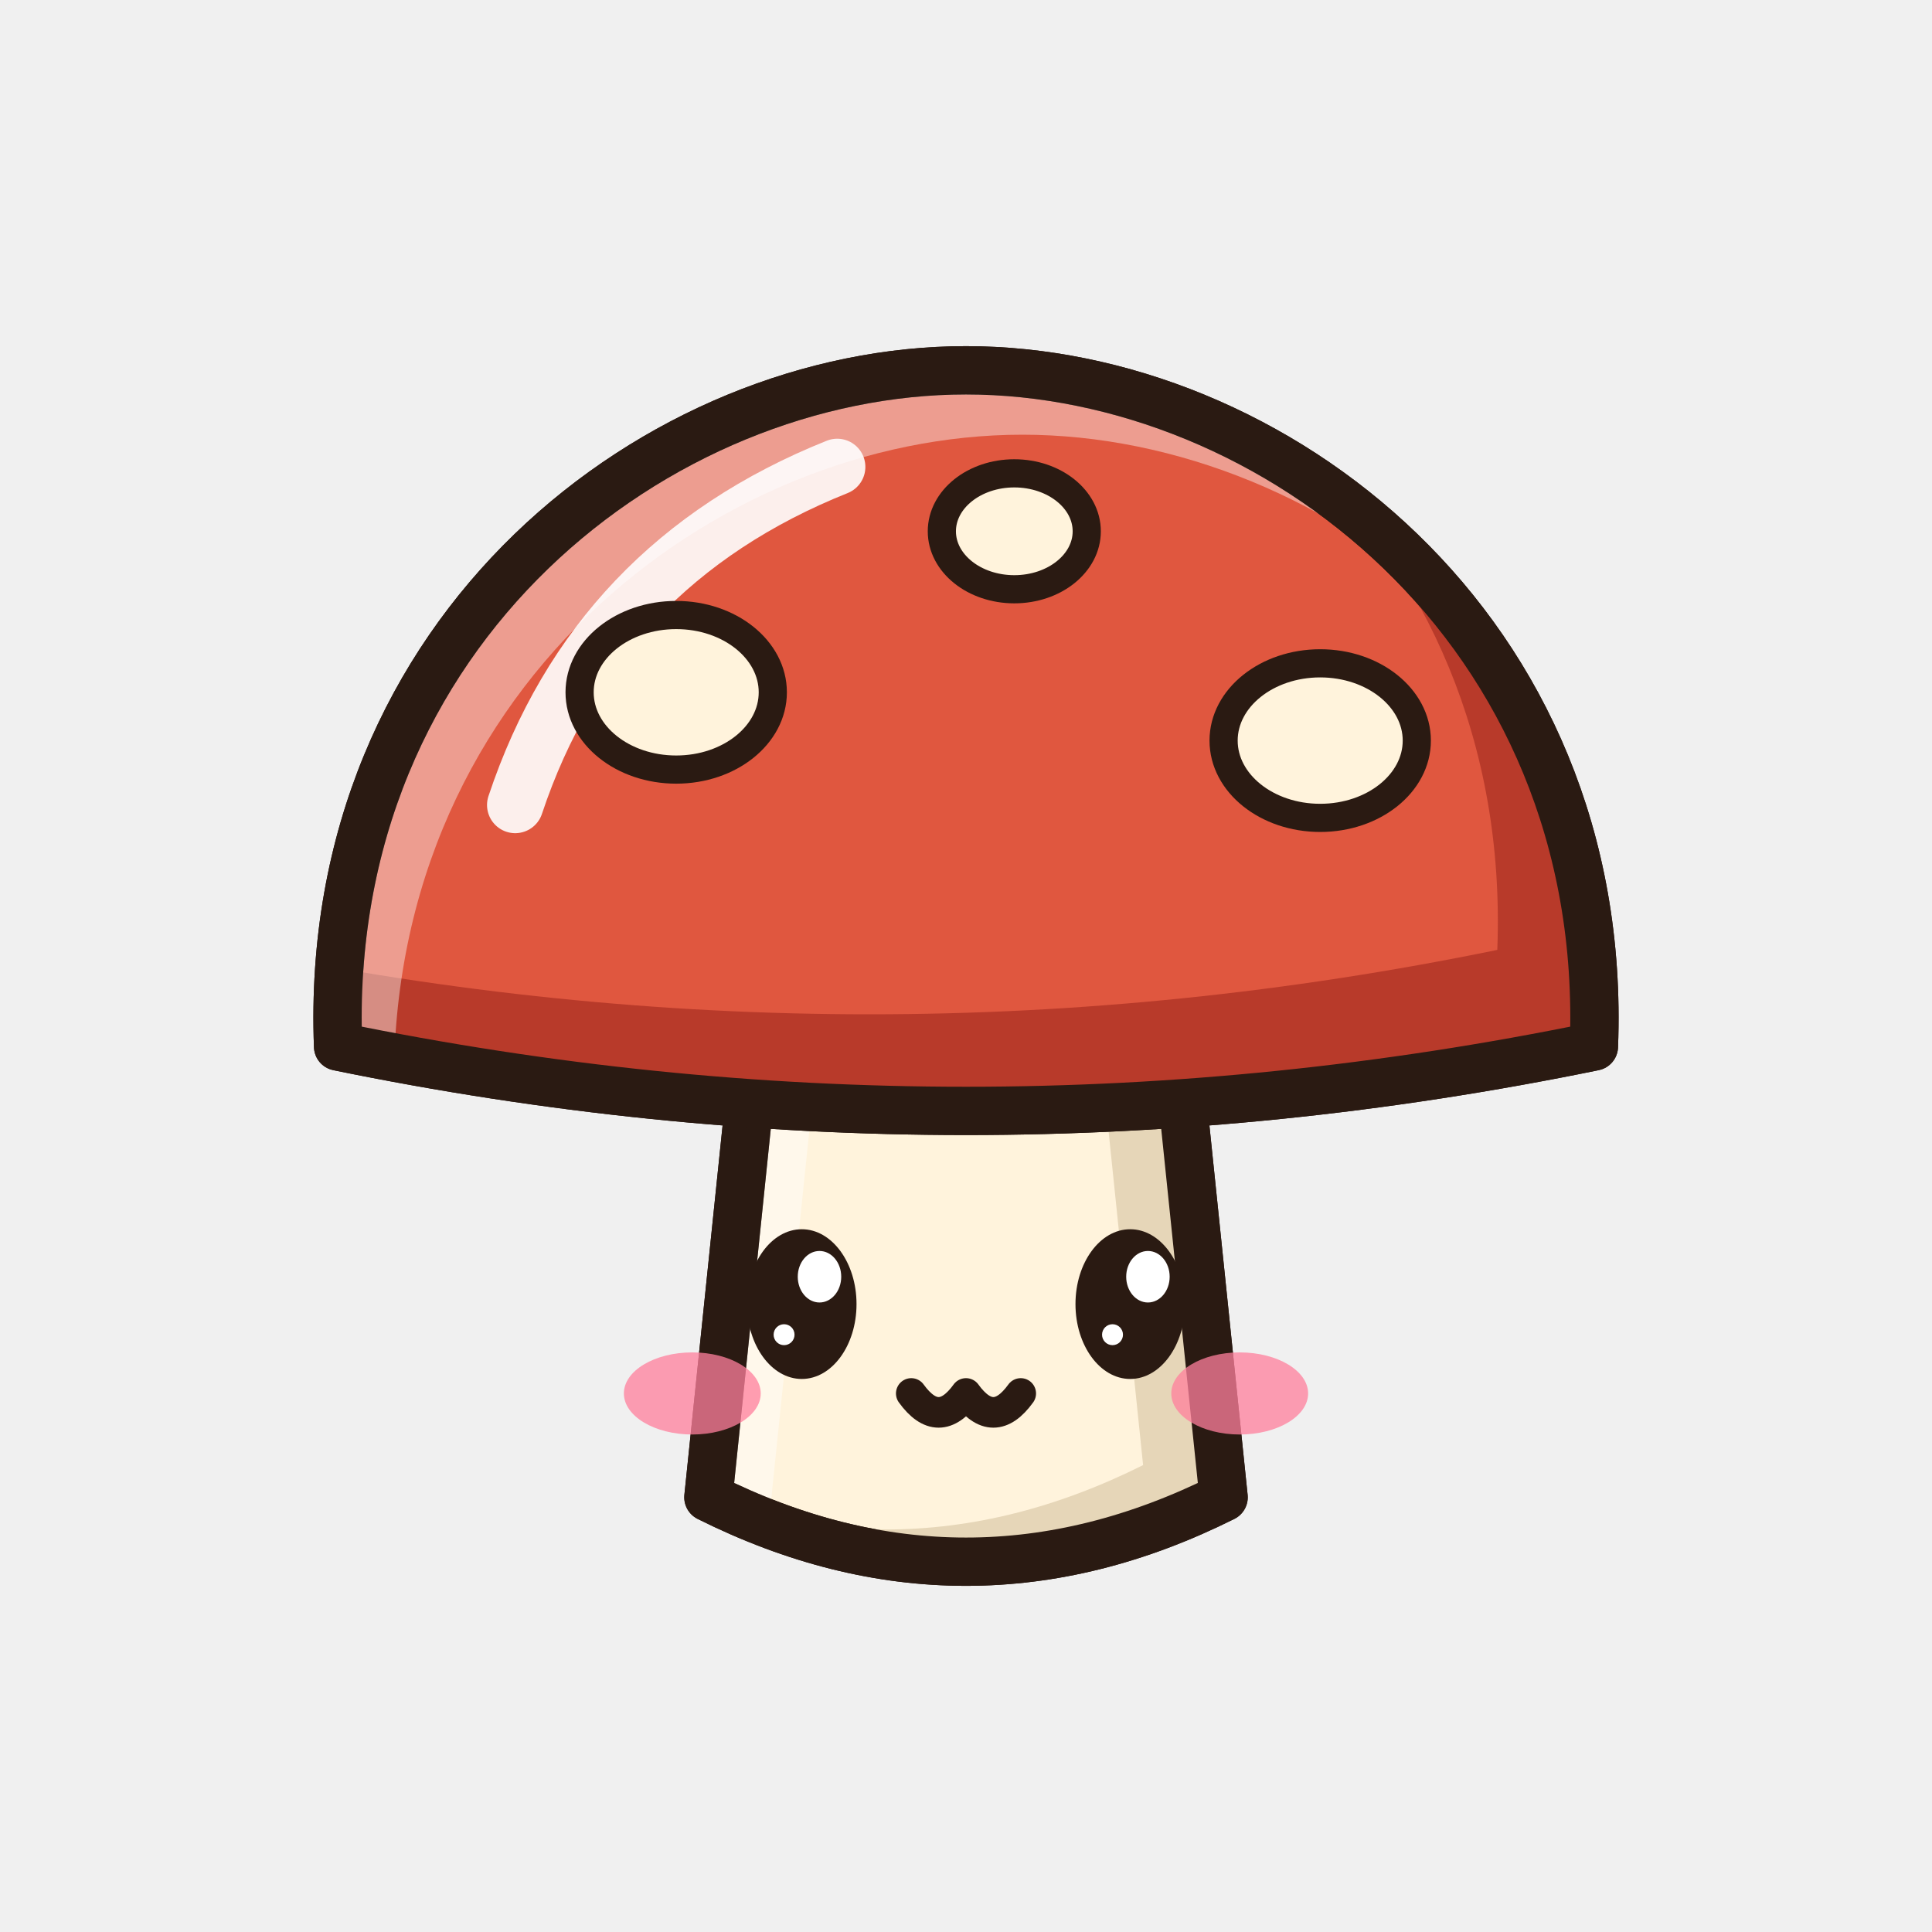
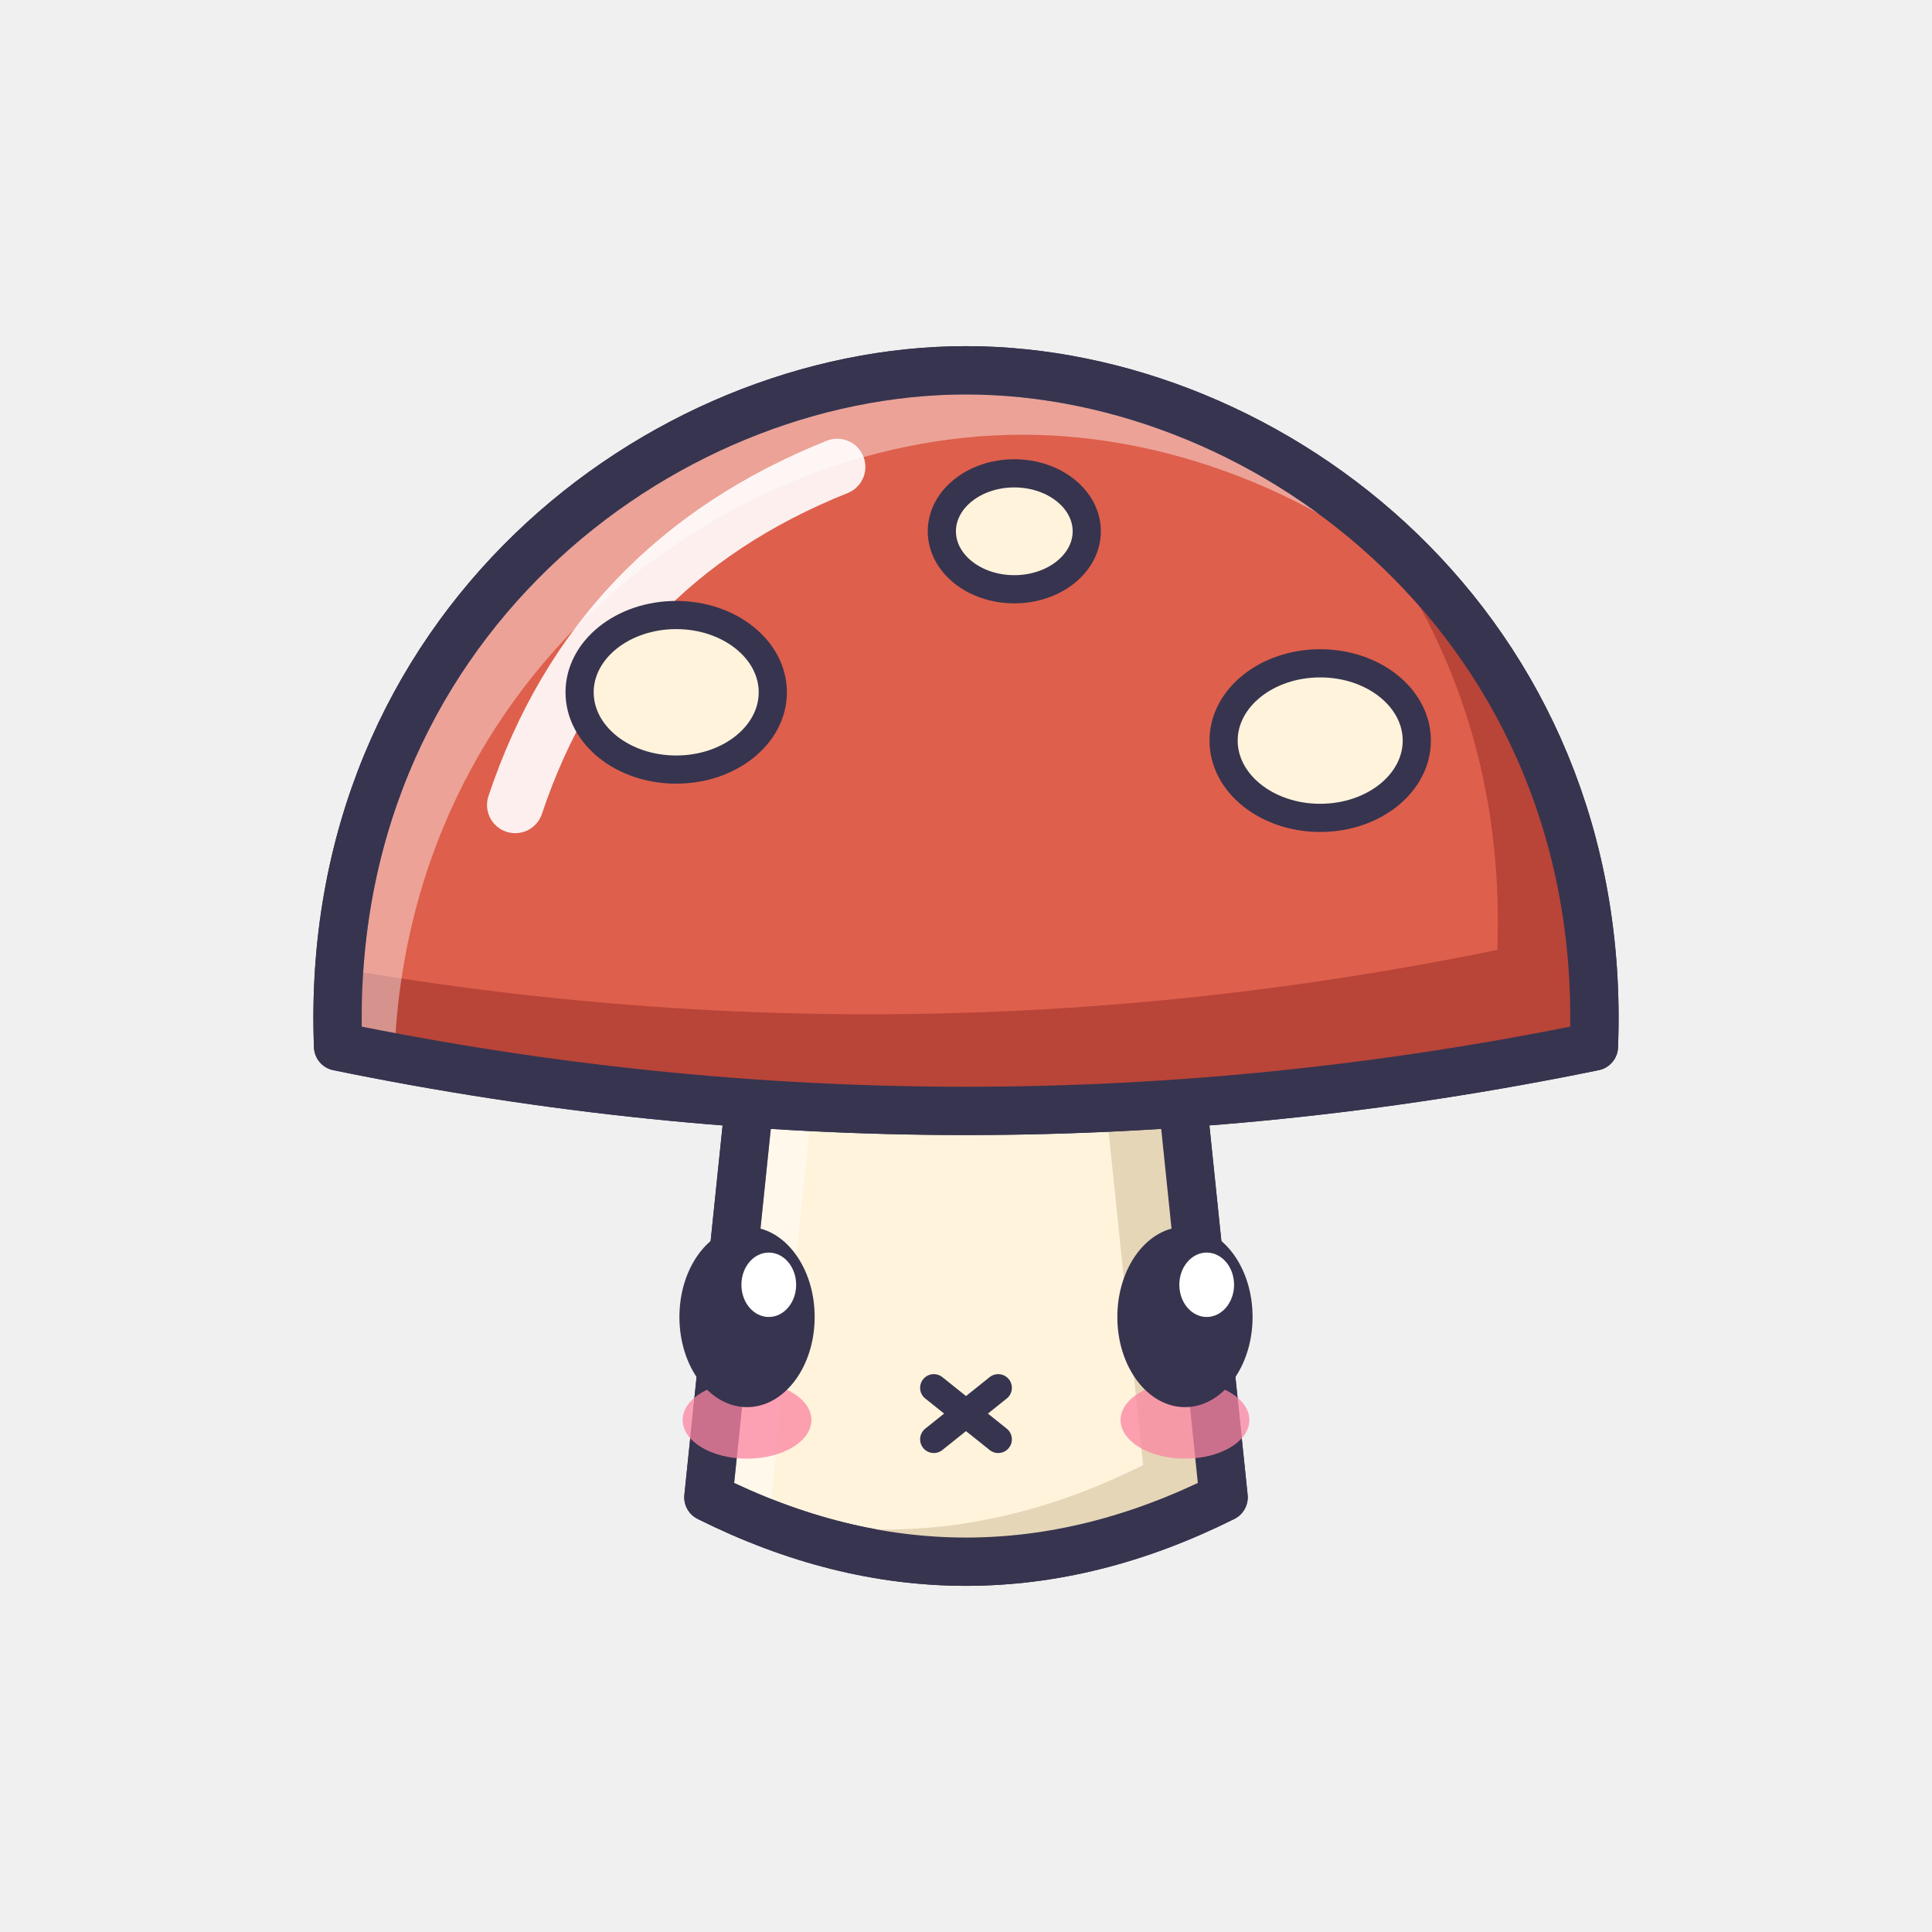
<svg xmlns="http://www.w3.org/2000/svg" viewBox="0 0 240 240" width="240" height="240">
-   <g stroke="#2a1a12" stroke-width="6" stroke-linejoin="round" stroke-linecap="round">
+   <g stroke="#37344f" stroke-width="6" stroke-linejoin="round" stroke-linecap="round">
    <g transform="translate(20 20)">
-       <mask id="k37">
-         <path d="M74 108 L68 166 Q100 182 132 166 L126 108Z" fill="#fff" stroke="none" />
-         <path d="M74 108 L68 166 Q100 182 132 166 L126 108Z" fill="#000" stroke="none" transform="translate(-10 -4)" />
+       <mask id="k35">
+         <path d="M74 108 L68 166 Q100 182 132 166 L126 108Z" fill="#ffffff" stroke="none" />
+         <path d="M74 108 L68 166 Q100 182 132 166 L126 108Z" fill="#000000" stroke="none" transform="translate(-10 -4)" />
      </mask>
      <path d="M74 108 L68 166 Q100 182 132 166 L126 108Z" fill="#fff3dc" />
-       <path d="M74 108 L68 166 Q100 182 132 166 L126 108Z" fill="#e6d6b8" stroke="none" mask="url(#k37)" />
+       <path d="M74 108 L68 166 Q100 182 132 166 L126 108Z" fill="#e6d6b8" stroke="none" mask="url(#k35)" />
+       <mask id="k36">
+         <path d="M74 108 L68 166 Q100 182 132 166 L126 108Z" fill="#ffffff" stroke="none" />
+         <path d="M74 108 L68 166 Q100 182 132 166 L126 108Z" fill="#000000" stroke="none" transform="translate(7 8)" />
+       </mask>
+       <path d="M74 108 L68 166 Q100 182 132 166 L126 108Z" fill="#ffffff" stroke="none" opacity=".42" mask="url(#k36)" />
+       <path d="M74 108 L68 166 Q100 182 132 166 L126 108Z" fill="none" />
+       <mask id="k37">
+         <path d="M22 110 C20 58 62 26 100 26 C138 26 180 58 178 110 Q100 126 22 110Z" fill="#ffffff" stroke="none" />
+         <path d="M22 110 C20 58 62 26 100 26 C138 26 180 58 178 110 Q100 126 22 110Z" fill="#000000" stroke="none" transform="translate(-12 -12)" />
+       </mask>
+       <path d="M22 110 C20 58 62 26 100 26 C138 26 180 58 178 110 Q100 126 22 110Z" fill="#de5f4c" />
+       <path d="M22 110 C20 58 62 26 100 26 C138 26 180 58 178 110 Q100 126 22 110Z" fill="#b94438" stroke="none" mask="url(#k37)" />
      <mask id="k38">
-         <path d="M74 108 L68 166 Q100 182 132 166 L126 108Z" fill="#fff" stroke="none" />
-         <path d="M74 108 L68 166 Q100 182 132 166 L126 108Z" fill="#000" stroke="none" transform="translate(7 8)" />
+         <path d="M22 110 C20 58 62 26 100 26 C138 26 180 58 178 110 Q100 126 22 110Z" fill="#ffffff" stroke="none" />
+         <path d="M22 110 C20 58 62 26 100 26 C138 26 180 58 178 110 Q100 126 22 110Z" fill="#000000" stroke="none" transform="translate(7 8)" />
      </mask>
-       <path d="M74 108 L68 166 Q100 182 132 166 L126 108Z" fill="#fff" stroke="none" opacity=".42" mask="url(#k38)" />
-       <path d="M74 108 L68 166 Q100 182 132 166 L126 108Z" fill="none" />
-       <mask id="k39">
-         <path d="M22 110 C20 58 62 26 100 26 C138 26 180 58 178 110 Q100 126 22 110Z" fill="#fff" stroke="none" />
-         <path d="M22 110 C20 58 62 26 100 26 C138 26 180 58 178 110 Q100 126 22 110Z" fill="#000" stroke="none" transform="translate(-12 -12)" />
-       </mask>
-       <path d="M22 110 C20 58 62 26 100 26 C138 26 180 58 178 110 Q100 126 22 110Z" fill="#e0573f" />
-       <path d="M22 110 C20 58 62 26 100 26 C138 26 180 58 178 110 Q100 126 22 110Z" fill="#b83a2a" stroke="none" mask="url(#k39)" />
-       <mask id="k40">
-         <path d="M22 110 C20 58 62 26 100 26 C138 26 180 58 178 110 Q100 126 22 110Z" fill="#fff" stroke="none" />
-         <path d="M22 110 C20 58 62 26 100 26 C138 26 180 58 178 110 Q100 126 22 110Z" fill="#000" stroke="none" transform="translate(7 8)" />
-       </mask>
-       <path d="M22 110 C20 58 62 26 100 26 C138 26 180 58 178 110 Q100 126 22 110Z" fill="#fff" stroke="none" opacity=".42" mask="url(#k40)" />
-       <path d="M44 80 q10 -30 40 -42" fill="none" stroke="#fff" stroke-width="7" opacity=".9" />
+       <path d="M22 110 C20 58 62 26 100 26 C138 26 180 58 178 110 Q100 126 22 110Z" fill="#ffffff" stroke="none" opacity=".42" mask="url(#k38)" />
+       <path d="M44 80 q10 -30 40 -42" fill="none" stroke="#ffffff" stroke-width="7" opacity=".9" />
      <path d="M22 110 C20 58 62 26 100 26 C138 26 180 58 178 110 Q100 126 22 110Z" fill="none" />
      <ellipse cx="64" cy="66" rx="12" ry="9.6" fill="#fff3dc" stroke-width="3.5" />
      <ellipse cx="106" cy="46" rx="9" ry="7.2" fill="#fff3dc" stroke-width="3.5" />
      <ellipse cx="144" cy="72" rx="12" ry="9.6" fill="#fff3dc" stroke-width="3.5" />
-       <ellipse cx="66.0" cy="153.1" rx="8.5" ry="5.1" fill="#ff7f9c" stroke="none" opacity=".75" />
-       <ellipse cx="134.0" cy="153.1" rx="8.5" ry="5.1" fill="#ff7f9c" stroke="none" opacity=".75" />
-       <ellipse cx="79.6" cy="142.0" rx="6.8" ry="9.3" fill="#2a1a12" stroke="none" />
-       <ellipse cx="81.8" cy="138.6" rx="2.7" ry="3.2" fill="#fff" stroke="none" />
-       <circle cx="77.4" cy="145.8" r="1.3" fill="#fff" stroke="none" />
-       <ellipse cx="120.4" cy="142.0" rx="6.8" ry="9.3" fill="#2a1a12" stroke="none" />
-       <ellipse cx="122.6" cy="138.6" rx="2.7" ry="3.2" fill="#fff" stroke="none" />
-       <circle cx="118.2" cy="145.8" r="1.3" fill="#fff" stroke="none" />
-       <path d="M93.2 153.1 q3.4 4.7 6.8 0 q3.4 4.7 6.8 0" fill="none" stroke-width="3.8" />
+       <ellipse cx="72.8" cy="156.4" rx="8.0" ry="4.8" fill="#fb84a2" stroke="none" opacity=".75" />
+       <ellipse cx="127.2" cy="156.4" rx="8.0" ry="4.8" fill="#fb84a2" stroke="none" opacity=".75" />
+       <ellipse cx="72.8" cy="143.6" rx="8.4" ry="11.2" fill="#37344f" stroke="none" />
+       <ellipse cx="75.5" cy="139.6" rx="3.4" ry="4.0" fill="#ffffff" stroke="none" />
+       <ellipse cx="127.2" cy="143.6" rx="8.4" ry="11.2" fill="#37344f" stroke="none" />
+       <ellipse cx="129.9" cy="139.6" rx="3.4" ry="4.0" fill="#ffffff" stroke="none" />
+       <path d="M96.0 152.4 L104.0 158.8 M104.0 152.4 L96.0 158.8" stroke-width="3.4" />
    </g>
  </g>
</svg>
